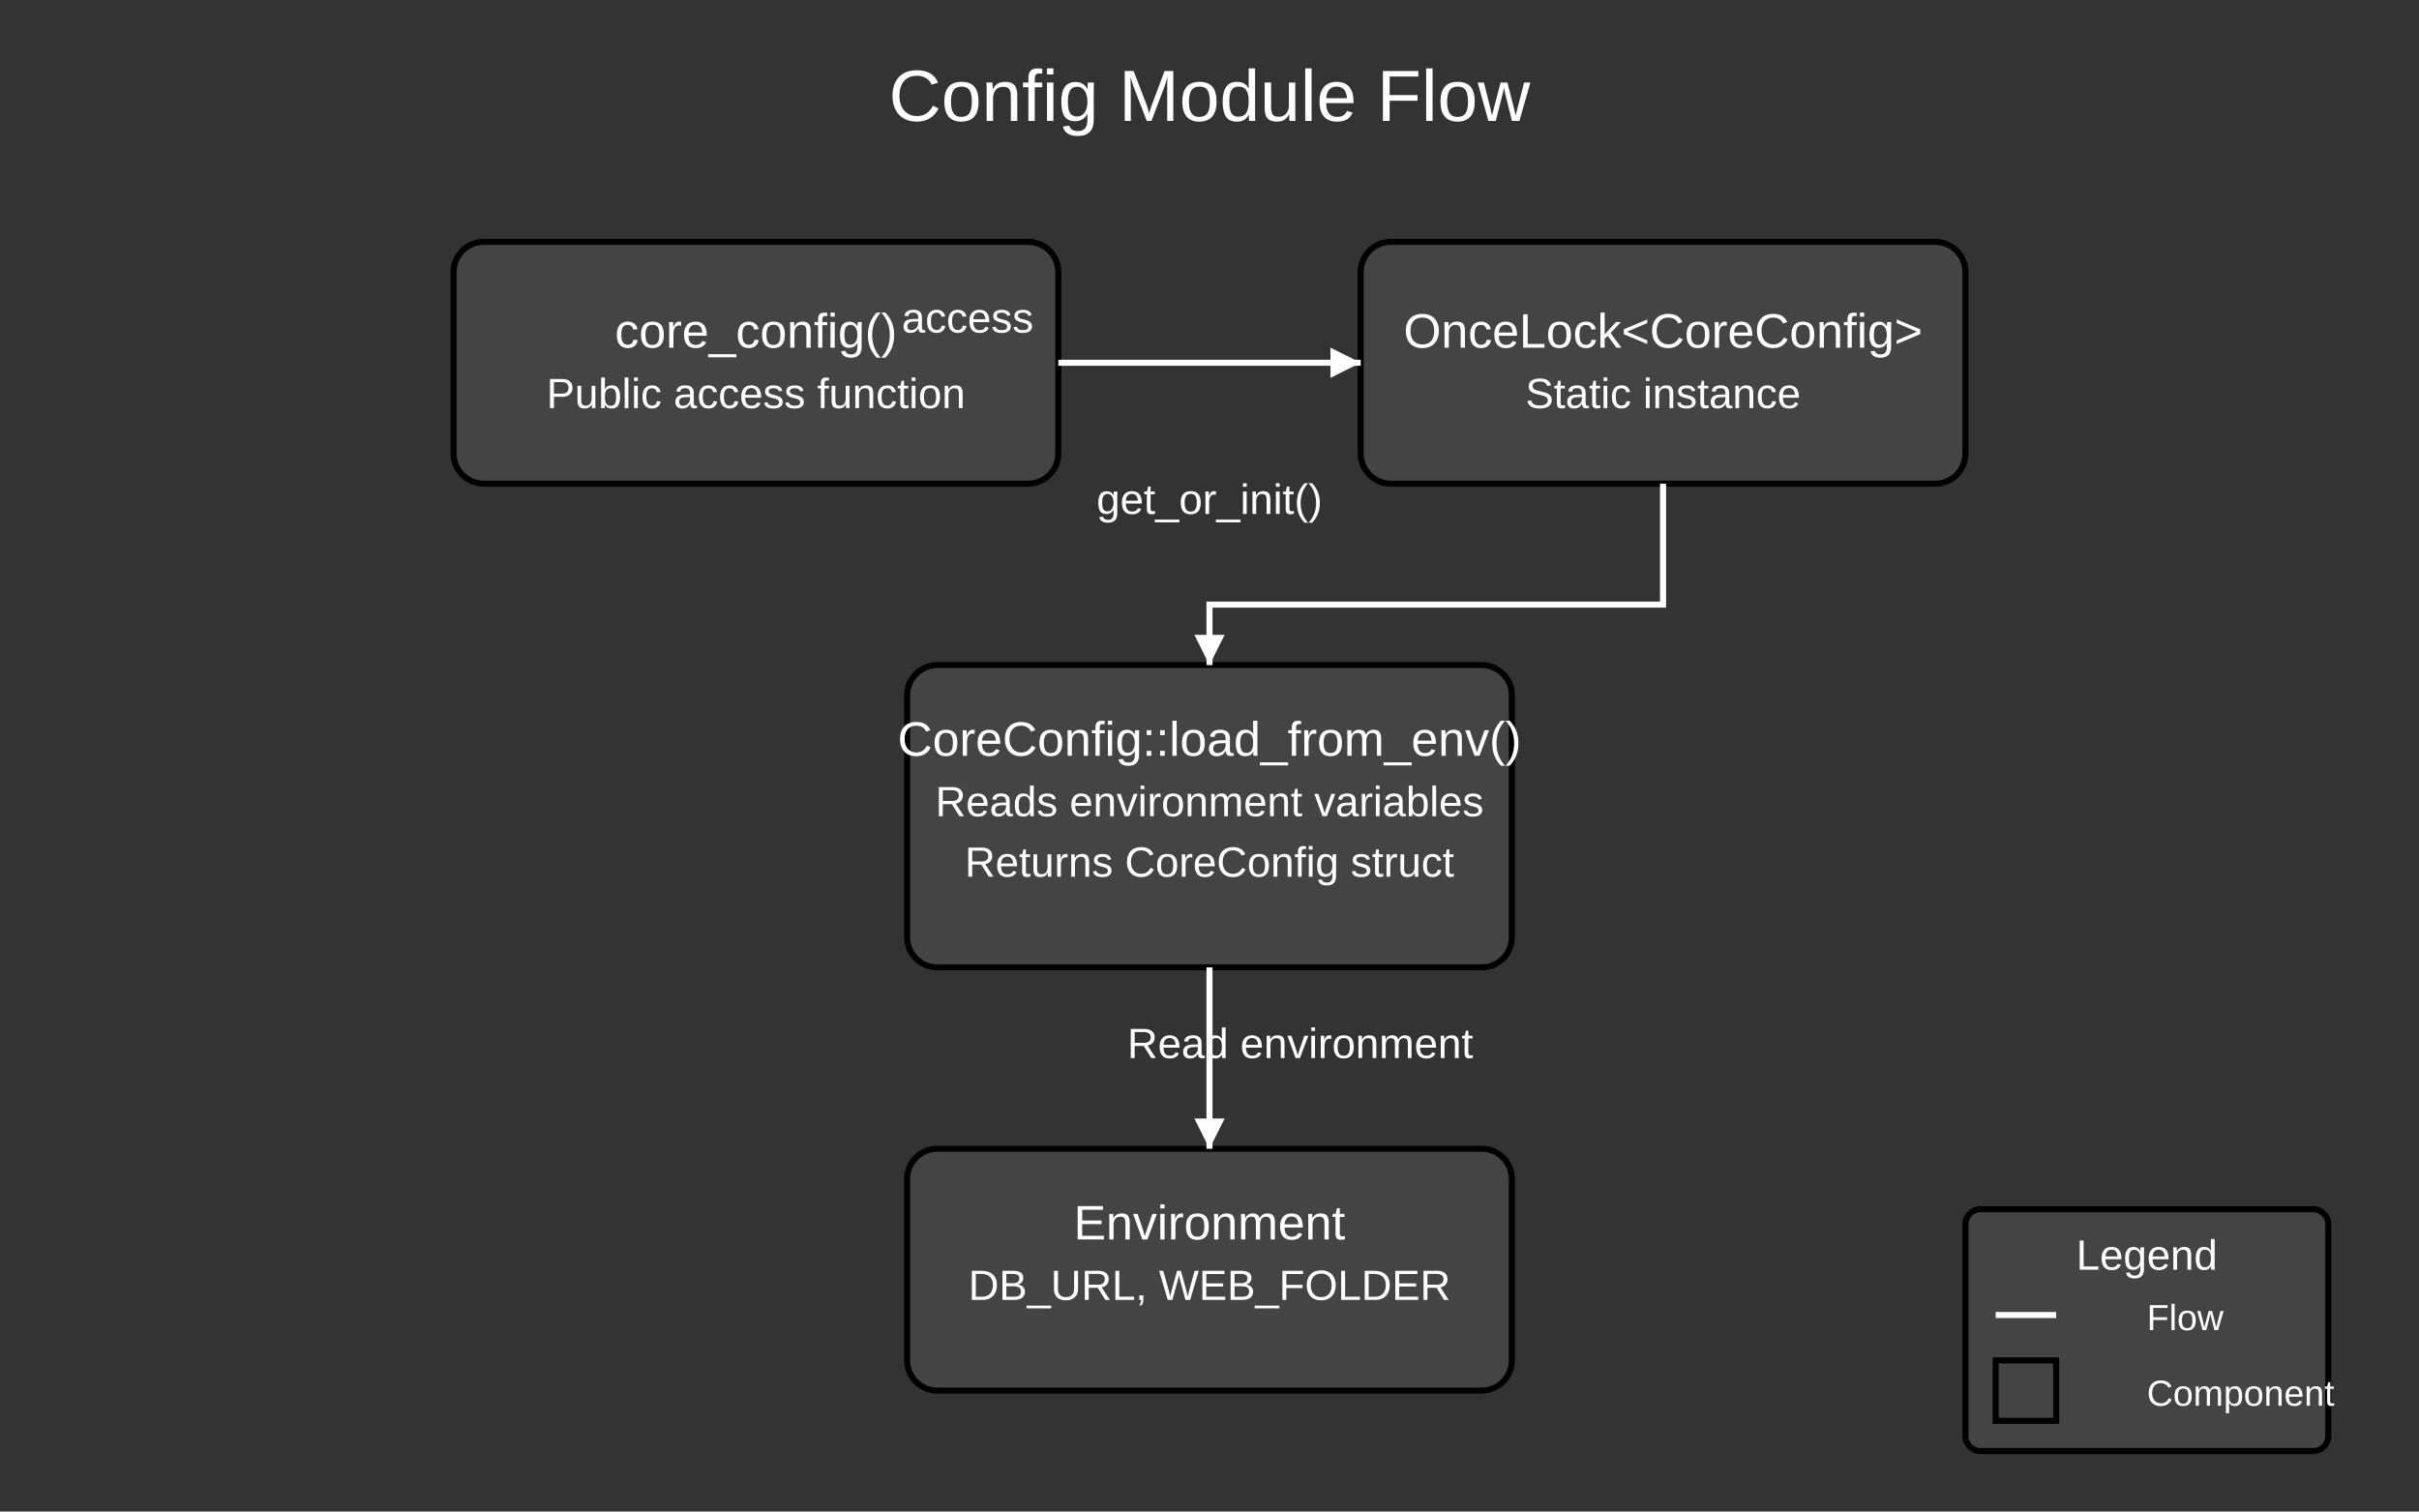
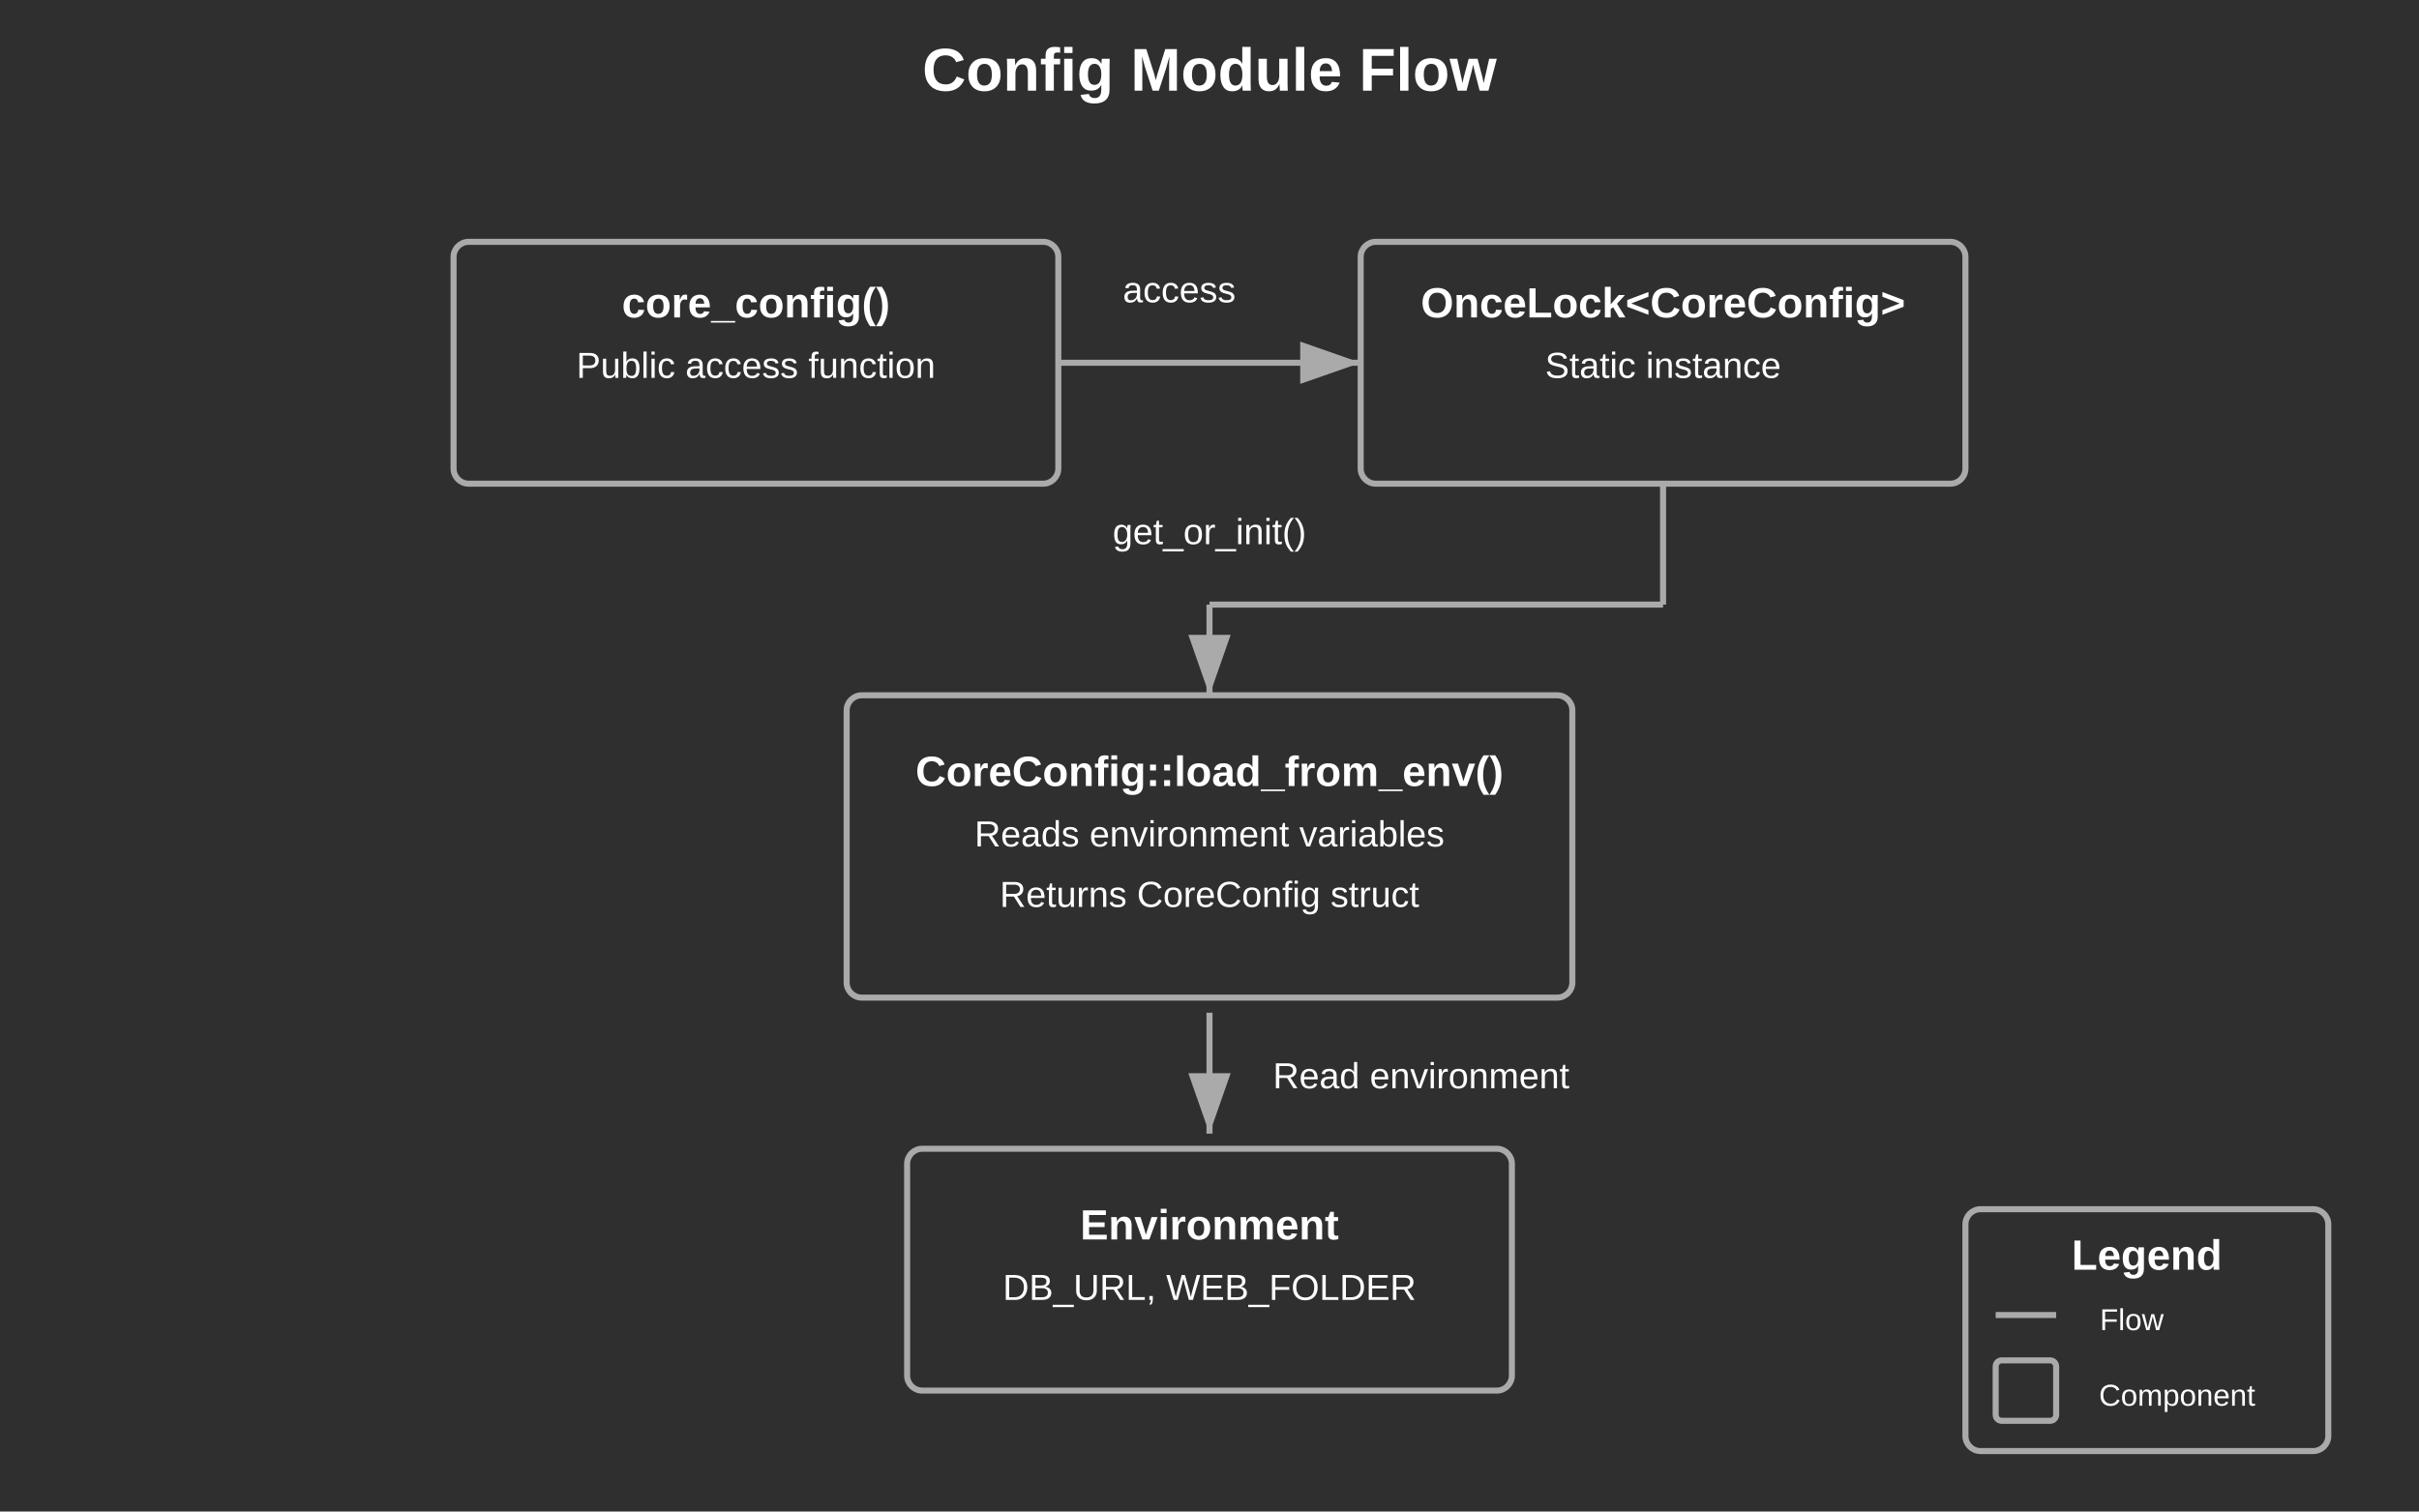
<svg xmlns="http://www.w3.org/2000/svg" width="800" height="500">
-   <rect width="800" height="500" fill="#333333" />
-   <text x="400" y="40" font-family="Arial" font-size="24" text-anchor="middle" fill="white">Config Module Flow</text>
-   <rect x="150" y="80" width="200" height="80" stroke="black" stroke-width="2" fill="#444444" rx="10" />
-   <rect x="450" y="80" width="200" height="80" stroke="black" stroke-width="2" fill="#444444" rx="10" />
-   <rect x="300" y="220" width="200" height="100" stroke="black" stroke-width="2" fill="#444444" rx="10" />
-   <rect x="300" y="380" width="200" height="80" stroke="black" stroke-width="2" fill="#444444" rx="10" />
-   <text x="250" y="115" font-family="Arial" font-size="16" text-anchor="middle" fill="white">core_config()</text>
-   <text x="250" y="135" font-family="Arial" font-size="14" text-anchor="middle" fill="white">Public access function</text>
-   <text x="550" y="115" font-family="Arial" font-size="16" text-anchor="middle" fill="white">OnceLock&lt;CoreConfig&gt;</text>
-   <text x="550" y="135" font-family="Arial" font-size="14" text-anchor="middle" fill="white">Static instance</text>
-   <text x="400" y="250" font-family="Arial" font-size="16" text-anchor="middle" fill="white">CoreConfig::load_from_env()</text>
-   <text x="400" y="270" font-family="Arial" font-size="14" text-anchor="middle" fill="white">Reads environment variables</text>
-   <text x="400" y="290" font-family="Arial" font-size="14" text-anchor="middle" fill="white">Returns CoreConfig struct</text>
-   <text x="400" y="410" font-family="Arial" font-size="16" text-anchor="middle" fill="white">Environment</text>
-   <text x="400" y="430" font-family="Arial" font-size="14" text-anchor="middle" fill="white">DB_URL, WEB_FOLDER</text>
-   <path d="M350 120 L450 120" stroke="white" stroke-width="2" fill="none" />
-   <polygon points="450,120 440,115 440,125" fill="white" />
-   <path d="M550 160 L550 200 L400 200 L400 220" stroke="white" stroke-width="2" fill="none" />
-   <polygon points="400,220 395,210 405,210" fill="white" />
-   <path d="M400 320 L400 380" stroke="white" stroke-width="2" fill="none" />
-   <polygon points="400,380 395,370 405,370" fill="white" />
-   <text x="400" y="170" font-family="Arial" font-size="14" text-anchor="middle" fill="white">get_or_init()</text>
-   <text x="430" y="350" font-family="Arial" font-size="14" text-anchor="middle" fill="white">Read environment</text>
-   <text x="320" y="110" font-family="Arial" font-size="14" text-anchor="middle" fill="white">access</text>
-   <rect x="650" y="400" width="120" height="80" stroke="black" stroke-width="2" fill="#444444" rx="5" />
-   <text x="710" y="420" font-family="Arial" font-size="14" text-anchor="middle" fill="white">Legend</text>
-   <line x1="660" y1="435" x2="680" y2="435" stroke="white" stroke-width="2" />
-   <text x="710" y="440" font-family="Arial" font-size="12" text-anchor="start" fill="white">Flow</text>
-   <rect x="660" y="450" width="20" height="20" stroke="black" stroke-width="2" fill="#444444" />
-   <text x="710" y="465" font-family="Arial" font-size="12" text-anchor="start" fill="white">Component</text>
+   <defs>
+     <style>
+       .bg { fill: #2f2f2f; }
+       .arrow-fill { fill: #AAA; }
+       .stroke-primary { stroke: #AAA; stroke-width: 2; fill: none; }
+       .stroke-dashed { stroke: #AAA; stroke-width: 1; stroke-dasharray: 5,5; fill: none; }
+       .line-primary { stroke: #AAA; stroke-width: 2; }
+       .text-title { font-family: Arial, sans-serif; font-size: 20px; font-weight: bold; fill: white; text-anchor: middle; }
+       .text-section { font-family: Arial, sans-serif; font-size: 16px; font-weight: bold; fill: white; text-anchor: middle; }
+       .text-box-title { font-family: Arial, sans-serif; font-size: 14px; font-weight: bold; fill: white; text-anchor: middle; }
+       .text-feature-title { font-family: Arial, sans-serif; font-size: 12px; font-weight: bold; fill: white; text-anchor: middle; }
+       .text-code { font-family: Arial, sans-serif; font-size: 12px; fill: white; text-anchor: middle; }
+       .text-small { font-family: Arial, sans-serif; font-size: 10px; fill: white; text-anchor: middle; }
+       .text-note { font-family: Arial, sans-serif; font-size: 12px; font-style: italic; fill: white; text-anchor: middle; }
+       .text-note-sm { font-family: Arial, sans-serif; font-size: 10px; fill: white; text-anchor: middle; }
+       .text-note-box { fill: none; stroke: #AAA; stroke-width: 1; stroke-dasharray: 5,5 }
+     </style>
+     <marker id="arrowhead" markerWidth="10" markerHeight="7" refX="10" refY="3.5" orient="auto">
+       <polygon points="0 0, 10 3.5, 0 7" class="arrow-fill" />
+     </marker>
+   </defs>
+   <rect width="800" height="500" class="bg" />
+   <text x="400" y="30" class="text-title">Config Module Flow</text>
+   <rect x="150" y="80" width="200" height="80" rx="5" class="stroke-primary" />
+   <rect x="450" y="80" width="200" height="80" rx="5" class="stroke-primary" />
+   <rect x="280" y="230" width="240" height="100" rx="5" class="stroke-primary" />
+   <rect x="300" y="380" width="200" height="80" rx="5" class="stroke-primary" />
+   <text x="250" y="105" class="text-box-title">core_config()</text>
+   <text x="250" y="125" class="text-code">Public access function</text>
+   <text x="550" y="105" class="text-box-title">OnceLock&lt;CoreConfig&gt;</text>
+   <text x="550" y="125" class="text-code">Static instance</text>
+   <text x="400" y="260" class="text-box-title">CoreConfig::load_from_env()</text>
+   <text x="400" y="280" class="text-code">Reads environment variables</text>
+   <text x="400" y="300" class="text-code">Returns CoreConfig struct</text>
+   <text x="400" y="410" class="text-box-title">Environment</text>
+   <text x="400" y="430" class="text-code">DB_URL, WEB_FOLDER</text>
+   <line x1="350" y1="120" x2="450" y2="120" class="line-primary" marker-end="url(#arrowhead)" />
+   <line x1="550" y1="160" x2="550" y2="200" class="line-primary" />
+   <line x1="550" y1="200" x2="400" y2="200" class="line-primary" />
+   <line x1="400" y1="200" x2="400" y2="230" class="line-primary" marker-end="url(#arrowhead)" />
+   <line x1="400" y1="335" x2="400" y2="375" class="line-primary" marker-end="url(#arrowhead)" />
+   <text x="390" y="100" class="text-code">access</text>
+   <text x="400" y="180" class="text-code">get_or_init()</text>
+   <text x="470" y="360" class="text-code">Read environment</text>
+   <rect x="650" y="400" width="120" height="80" rx="5" class="stroke-primary" />
+   <text x="710" y="420" class="text-box-title">Legend</text>
+   <line x1="660" y1="435" x2="680" y2="435" class="line-primary" />
+   <text x="705" y="440" class="text-small">Flow</text>
+   <rect x="660" y="450" width="20" height="20" rx="2" class="stroke-primary" />
+   <text x="720" y="465" class="text-small">Component</text>
</svg>
